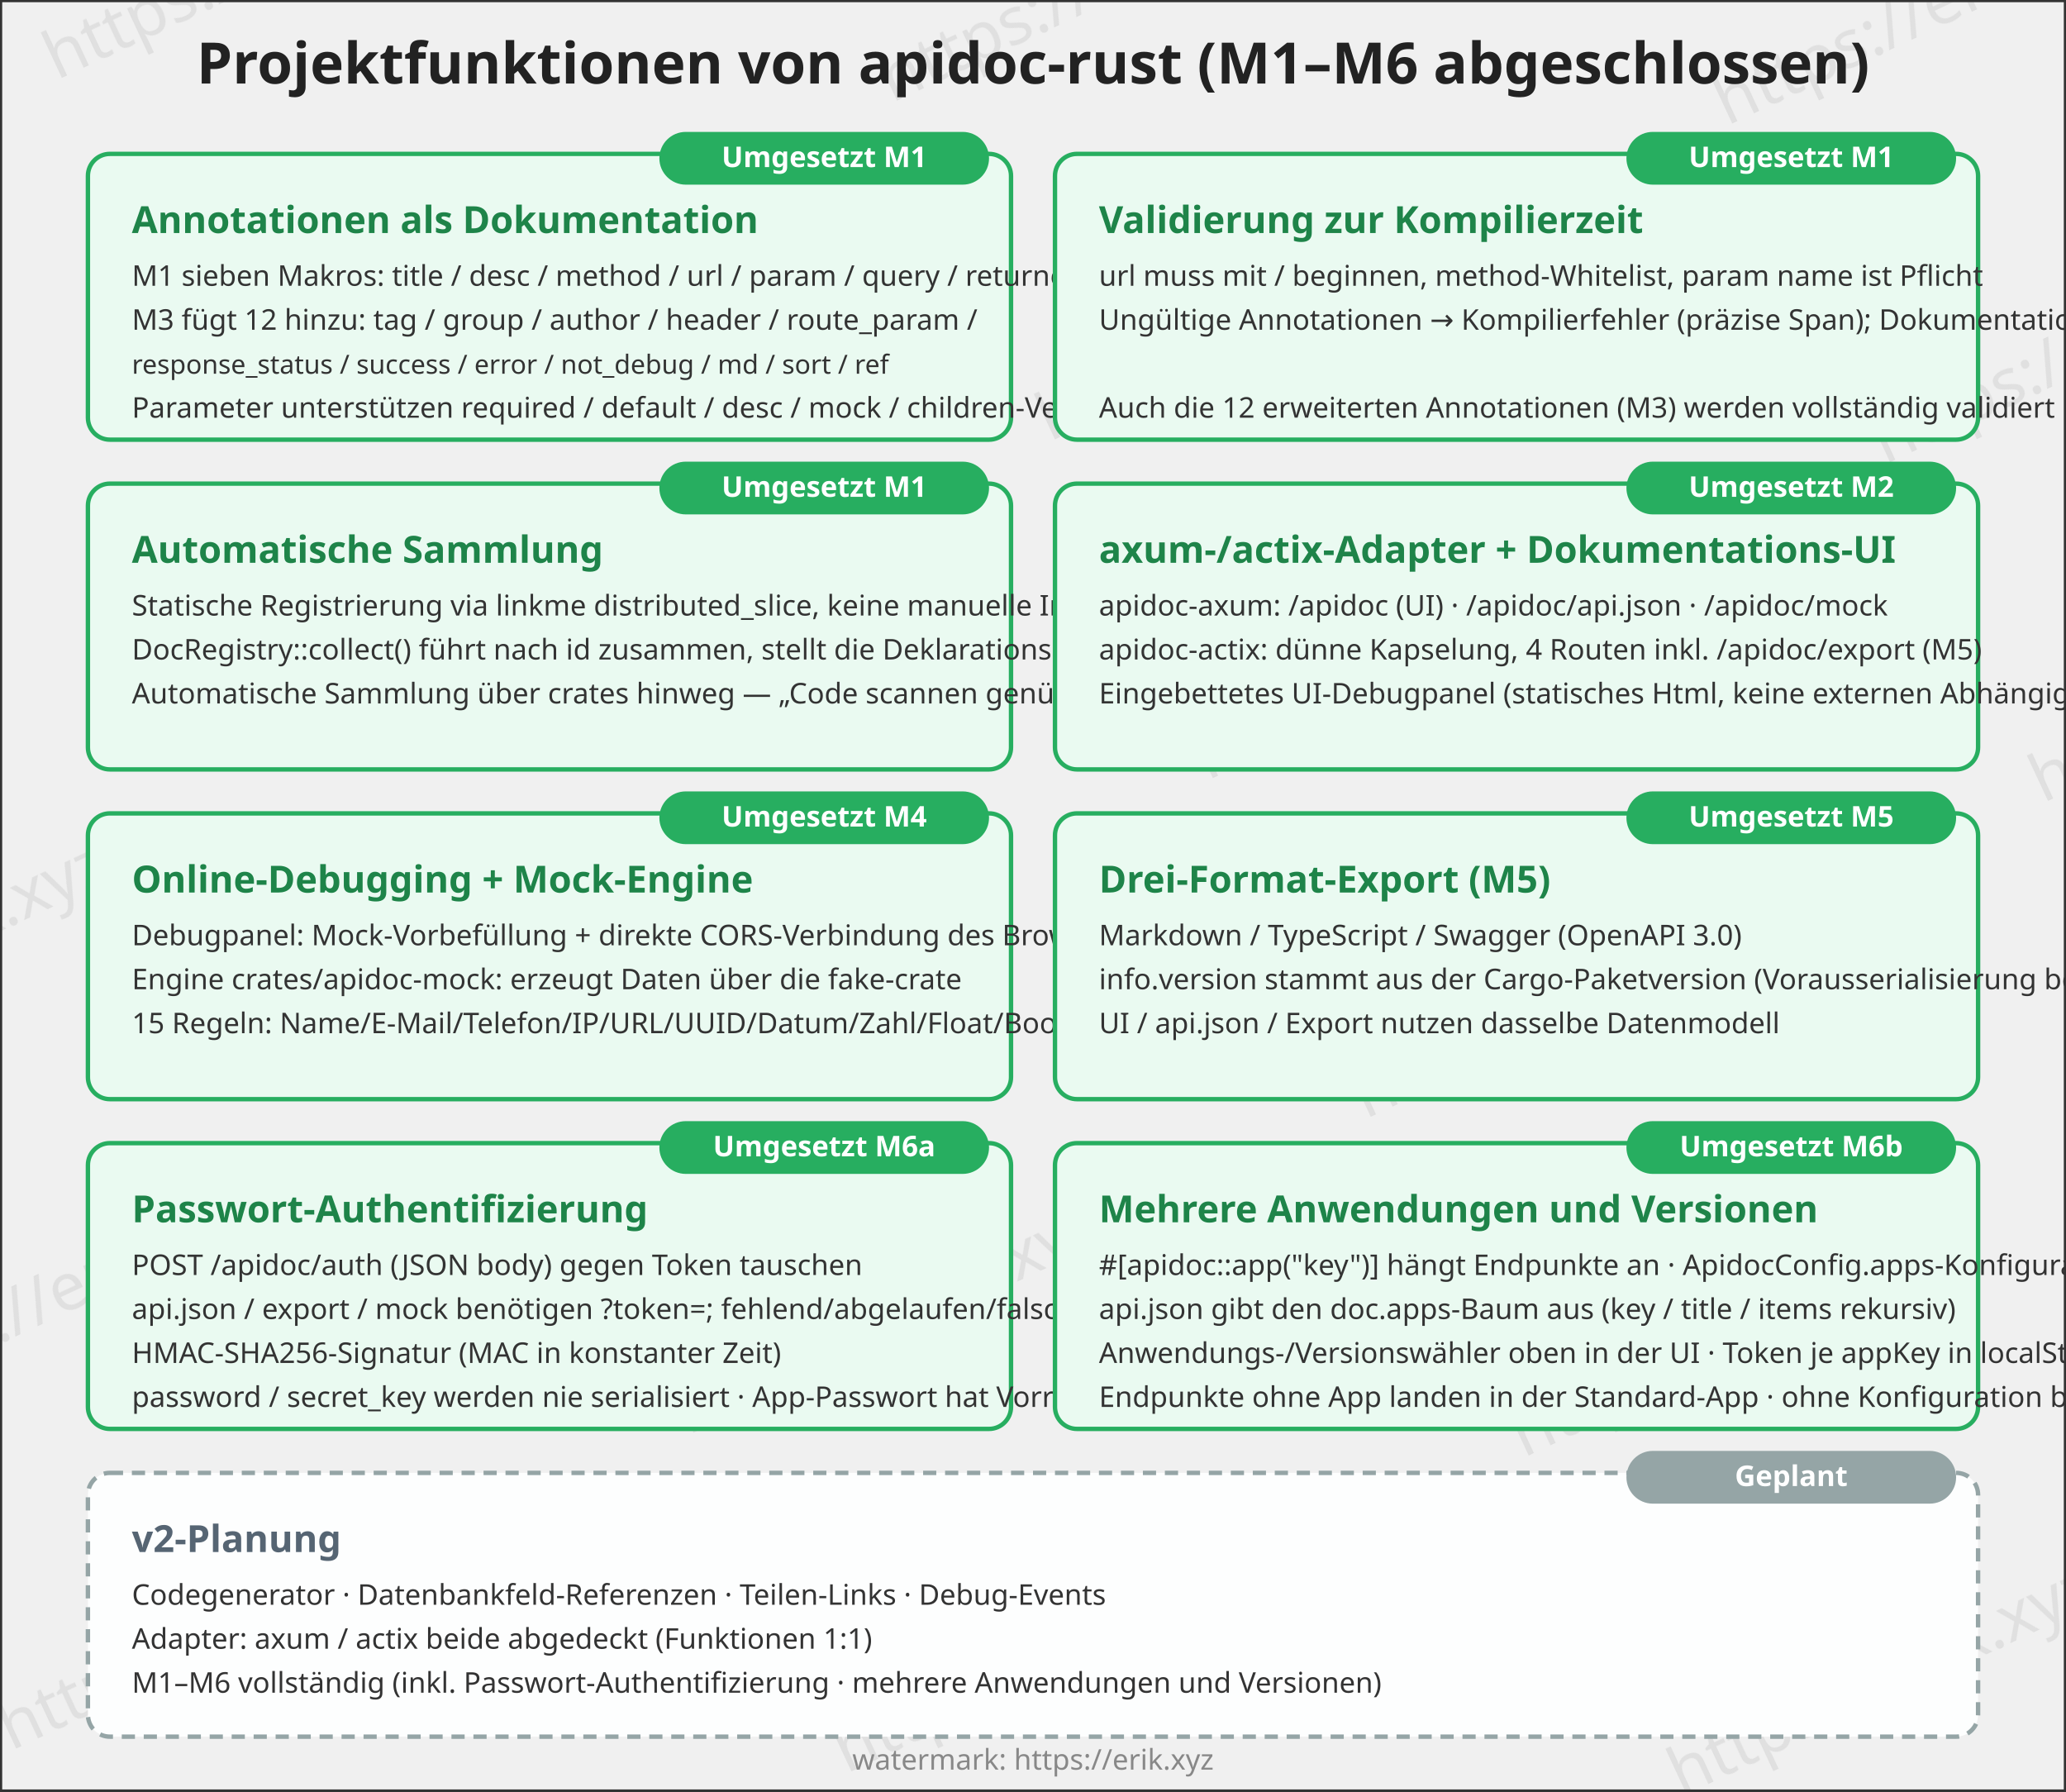
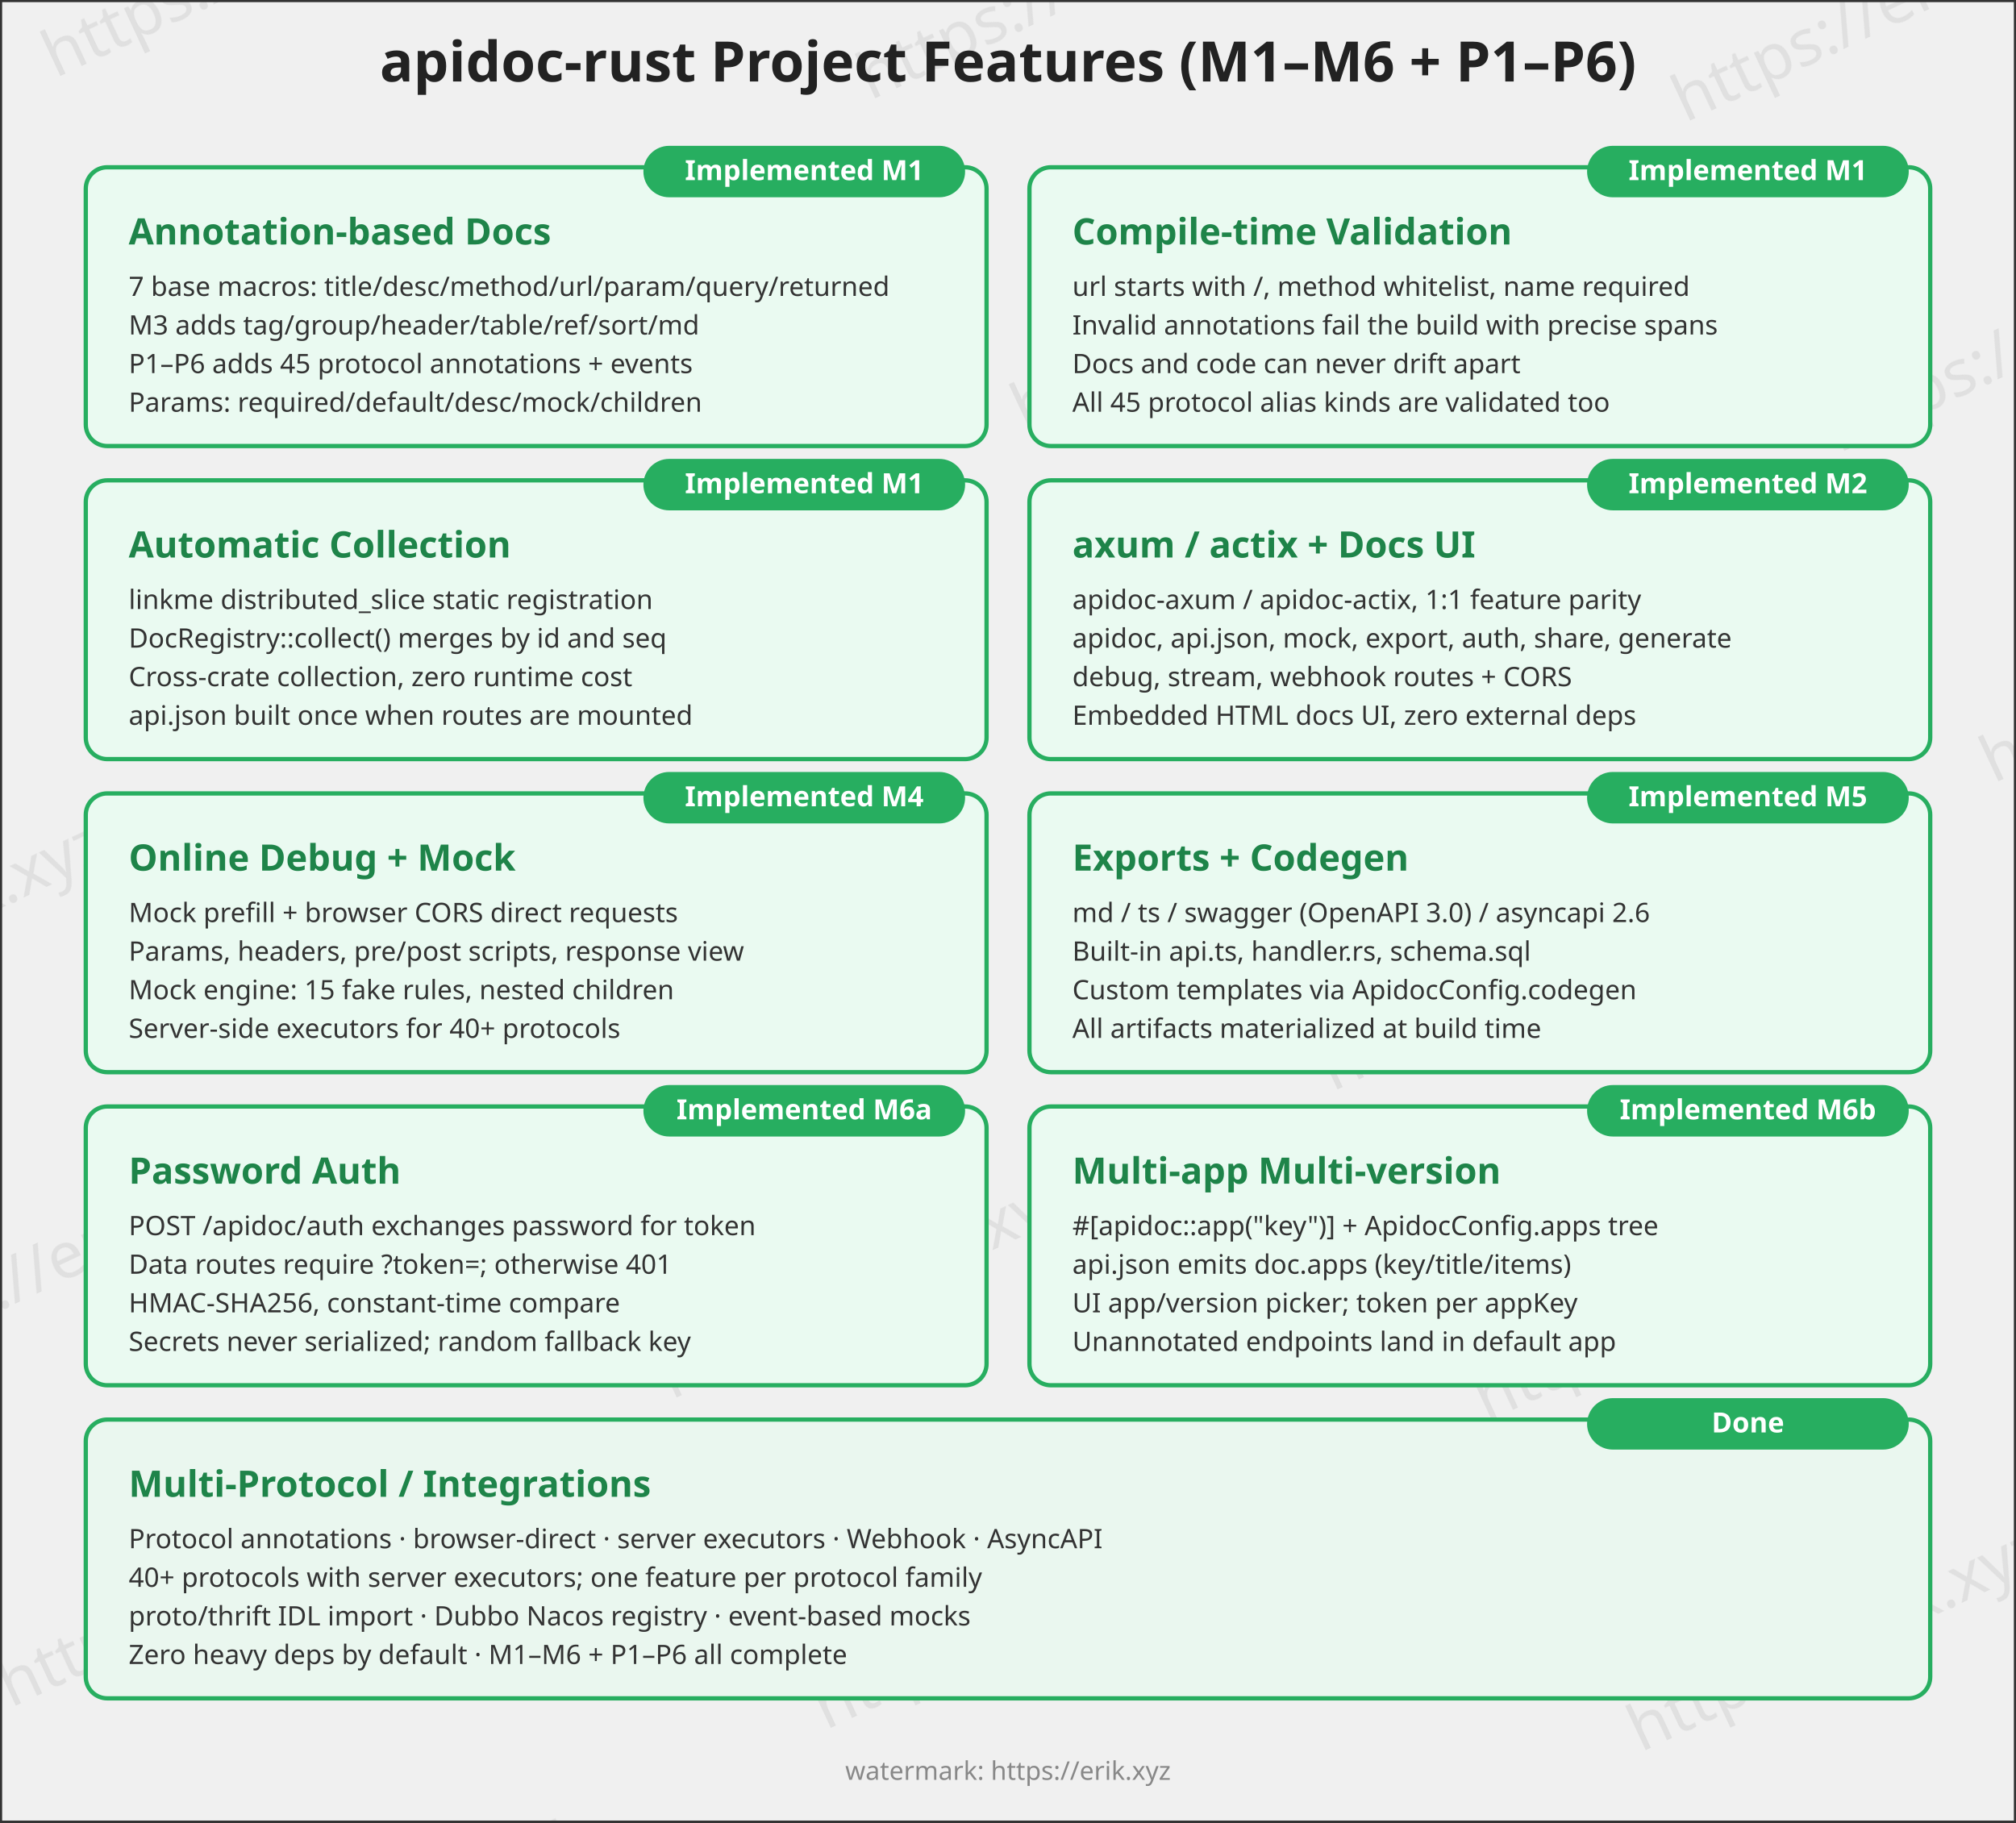
- <svg xmlns="http://www.w3.org/2000/svg" viewBox="0 0 940 815" font-family="sans-serif">
+ <svg xmlns="http://www.w3.org/2000/svg" viewBox="0 0 940 850" font-family="sans-serif">
  <defs>
    <pattern id="wm" width="340" height="170" patternUnits="userSpaceOnUse" patternTransform="rotate(-25)">
      <text x="8" y="44" font-size="30" fill="#888888" opacity="0.15">https://erik.xyz</text>
    </pattern>
  </defs>
-   <rect width="940" height="815" fill="url(#wm)" />
-   <rect x="0" y="0" width="940" height="815" fill="none" stroke="#333" stroke-width="2" />
-   <text x="470" y="38" text-anchor="middle" font-size="26" font-weight="bold" fill="#222">Projektfunktionen von apidoc-rust (M1–M6 abgeschlossen)</text>
-   <rect x="40" y="70" width="420" height="130" rx="10" fill="#eafaf1" stroke="#27ae60" stroke-width="2" />
-   <rect x="300" y="60" width="150" height="24" rx="12" fill="#27ae60" />
-   <text x="375" y="76" text-anchor="middle" font-size="13" fill="#fff" font-weight="bold">Umgesetzt M1</text>
-   <text x="60" y="106" font-size="17" font-weight="bold" fill="#1e8449">Annotationen als Dokumentation</text>
-   <text x="60" y="130" font-size="13" fill="#333">M1 sieben Makros: title / desc / method / url / param / query / returned</text>
-   <text x="60" y="150" font-size="13" fill="#333">M3 fügt 12 hinzu: tag / group / author / header / route_param /</text>
-   <text x="60" y="170" font-size="12" fill="#333">response_status / success / error / not_debug / md / sort / ref</text>
-   <text x="60" y="190" font-size="13" fill="#333">Parameter unterstützen required / default / desc / mock / children-Verschachtelung</text>
-   <rect x="480" y="70" width="420" height="130" rx="10" fill="#eafaf1" stroke="#27ae60" stroke-width="2" />
-   <rect x="740" y="60" width="150" height="24" rx="12" fill="#27ae60" />
-   <text x="815" y="76" text-anchor="middle" font-size="13" fill="#fff" font-weight="bold">Umgesetzt M1</text>
-   <text x="500" y="106" font-size="17" font-weight="bold" fill="#1e8449">Validierung zur Kompilierzeit</text>
-   <text x="500" y="130" font-size="13" fill="#333">url muss mit / beginnen, method-Whitelist, param name ist Pflicht</text>
-   <text x="500" y="150" font-size="13" fill="#333">Ungültige Annotationen → Kompilierfehler (präzise Span); Dokumentation und Code geraten nie aus dem Gleichschritt</text>
-   <text x="500" y="190" font-size="13" fill="#333">Auch die 12 erweiterten Annotationen (M3) werden vollständig validiert</text>
-   <rect x="40" y="220" width="420" height="130" rx="10" fill="#eafaf1" stroke="#27ae60" stroke-width="2" />
-   <rect x="300" y="210" width="150" height="24" rx="12" fill="#27ae60" />
-   <text x="375" y="226" text-anchor="middle" font-size="13" fill="#fff" font-weight="bold">Umgesetzt M1</text>
-   <text x="60" y="256" font-size="17" font-weight="bold" fill="#1e8449">Automatische Sammlung</text>
-   <text x="60" y="280" font-size="13" fill="#333">Statische Registrierung via linkme distributed_slice, keine manuelle Interface-Liste nötig</text>
-   <text x="60" y="300" font-size="13" fill="#333">DocRegistry::collect() führt nach id zusammen, stellt die Deklarationsreihenfolge nach seq wieder her</text>
-   <text x="60" y="320" font-size="13" fill="#333">Automatische Sammlung über crates hinweg — „Code scannen genügt für alle Endpunkte"</text>
-   <rect x="480" y="220" width="420" height="130" rx="10" fill="#eafaf1" stroke="#27ae60" stroke-width="2" />
-   <rect x="740" y="210" width="150" height="24" rx="12" fill="#27ae60" />
-   <text x="815" y="226" text-anchor="middle" font-size="13" fill="#fff" font-weight="bold">Umgesetzt M2</text>
-   <text x="500" y="256" font-size="17" font-weight="bold" fill="#1e8449">axum-/actix-Adapter + Dokumentations-UI</text>
-   <text x="500" y="280" font-size="13" fill="#333">apidoc-axum: /apidoc (UI) · /apidoc/api.json · /apidoc/mock</text>
-   <text x="500" y="300" font-size="13" fill="#333">apidoc-actix: dünne Kapselung, 4 Routen inkl. /apidoc/export (M5)</text>
-   <text x="500" y="320" font-size="13" fill="#333">Eingebettetes UI-Debugpanel (statisches Html, keine externen Abhängigkeiten)</text>
+   <rect width="940" height="850" fill="url(#wm)" />
+   <rect x="0" y="0" width="940" height="850" fill="none" stroke="#333" stroke-width="2" />
+   <text x="470" y="38" text-anchor="middle" font-size="26" font-weight="bold" fill="#222">apidoc-rust Project Features (M1–M6 + P1–P6)</text>
+   <rect x="40" y="78" width="420" height="130" rx="10" fill="#eafaf1" stroke="#27ae60" stroke-width="2" />
+   <rect x="300" y="68" width="150" height="24" rx="12" fill="#27ae60" />
+   <text x="375" y="84" text-anchor="middle" font-size="13" fill="#fff" font-weight="bold">Implemented M1</text>
+   <text x="60" y="114" font-size="17" font-weight="bold" fill="#1e8449">Annotation-based Docs</text>
+   <text x="60" y="138" font-size="12.5" fill="#333">7 base macros: title/desc/method/url/param/query/returned</text>
+   <text x="60" y="156" font-size="12.5" fill="#333">M3 adds tag/group/header/table/ref/sort/md</text>
+   <text x="60" y="174" font-size="12.5" fill="#333">P1–P6 adds 45 protocol annotations + events</text>
+   <text x="60" y="192" font-size="12.5" fill="#333">Params: required/default/desc/mock/children</text>
+   <rect x="480" y="78" width="420" height="130" rx="10" fill="#eafaf1" stroke="#27ae60" stroke-width="2" />
+   <rect x="740" y="68" width="150" height="24" rx="12" fill="#27ae60" />
+   <text x="815" y="84" text-anchor="middle" font-size="13" fill="#fff" font-weight="bold">Implemented M1</text>
+   <text x="500" y="114" font-size="17" font-weight="bold" fill="#1e8449">Compile-time Validation</text>
+   <text x="500" y="138" font-size="12.5" fill="#333">url starts with /, method whitelist, name required</text>
+   <text x="500" y="156" font-size="12.5" fill="#333">Invalid annotations fail the build with precise spans</text>
+   <text x="500" y="174" font-size="12.5" fill="#333">Docs and code can never drift apart</text>
+   <text x="500" y="192" font-size="12.5" fill="#333">All 45 protocol alias kinds are validated too</text>
+   <rect x="40" y="224" width="420" height="130" rx="10" fill="#eafaf1" stroke="#27ae60" stroke-width="2" />
+   <rect x="300" y="214" width="150" height="24" rx="12" fill="#27ae60" />
+   <text x="375" y="230" text-anchor="middle" font-size="13" fill="#fff" font-weight="bold">Implemented M1</text>
+   <text x="60" y="260" font-size="17" font-weight="bold" fill="#1e8449">Automatic Collection</text>
+   <text x="60" y="284" font-size="12.5" fill="#333">linkme distributed_slice static registration</text>
+   <text x="60" y="302" font-size="12.5" fill="#333">DocRegistry::collect() merges by id and seq</text>
+   <text x="60" y="320" font-size="12.5" fill="#333">Cross-crate collection, zero runtime cost</text>
+   <text x="60" y="338" font-size="12.5" fill="#333">api.json built once when routes are mounted</text>
+   <rect x="480" y="224" width="420" height="130" rx="10" fill="#eafaf1" stroke="#27ae60" stroke-width="2" />
+   <rect x="740" y="214" width="150" height="24" rx="12" fill="#27ae60" />
+   <text x="815" y="230" text-anchor="middle" font-size="13" fill="#fff" font-weight="bold">Implemented M2</text>
+   <text x="500" y="260" font-size="17" font-weight="bold" fill="#1e8449">axum / actix + Docs UI</text>
+   <text x="500" y="284" font-size="12.5" fill="#333">apidoc-axum / apidoc-actix, 1:1 feature parity</text>
+   <text x="500" y="302" font-size="12.5" fill="#333">apidoc, api.json, mock, export, auth, share, generate</text>
+   <text x="500" y="320" font-size="12.5" fill="#333">debug, stream, webhook routes + CORS</text>
+   <text x="500" y="338" font-size="12.5" fill="#333">Embedded HTML docs UI, zero external deps</text>
  <rect x="40" y="370" width="420" height="130" rx="10" fill="#eafaf1" stroke="#27ae60" stroke-width="2" />
  <rect x="300" y="360" width="150" height="24" rx="12" fill="#27ae60" />
-   <text x="375" y="376" text-anchor="middle" font-size="13" fill="#fff" font-weight="bold">Umgesetzt M4</text>
-   <text x="60" y="406" font-size="17" font-weight="bold" fill="#1e8449">Online-Debugging + Mock-Engine</text>
-   <text x="60" y="430" font-size="13" fill="#333">Debugpanel: Mock-Vorbefüllung + direkte CORS-Verbindung des Browsers zum Zielendpunkt</text>
-   <text x="60" y="450" font-size="13" fill="#333">Engine crates/apidoc-mock: erzeugt Daten über die fake-crate</text>
-   <text x="60" y="470" font-size="13" fill="#333">15 Regeln: Name/E-Mail/Telefon/IP/URL/UUID/Datum/Zahl/Float/Bool/Text…</text>
+   <text x="375" y="376" text-anchor="middle" font-size="13" fill="#fff" font-weight="bold">Implemented M4</text>
+   <text x="60" y="406" font-size="17" font-weight="bold" fill="#1e8449">Online Debug + Mock</text>
+   <text x="60" y="430" font-size="12.5" fill="#333">Mock prefill + browser CORS direct requests</text>
+   <text x="60" y="448" font-size="12.5" fill="#333">Params, headers, pre/post scripts, response view</text>
+   <text x="60" y="466" font-size="12.5" fill="#333">Mock engine: 15 fake rules, nested children</text>
+   <text x="60" y="484" font-size="12.5" fill="#333">Server-side executors for 40+ protocols</text>
  <rect x="480" y="370" width="420" height="130" rx="10" fill="#eafaf1" stroke="#27ae60" stroke-width="2" />
  <rect x="740" y="360" width="150" height="24" rx="12" fill="#27ae60" />
-   <text x="815" y="376" text-anchor="middle" font-size="13" fill="#fff" font-weight="bold">Umgesetzt M5</text>
-   <text x="500" y="406" font-size="17" font-weight="bold" fill="#1e8449">Drei-Format-Export (M5)</text>
-   <text x="500" y="430" font-size="13" fill="#333">Markdown / TypeScript / Swagger (OpenAPI 3.0)</text>
-   <text x="500" y="450" font-size="13" fill="#333">info.version stammt aus der Cargo-Paketversion (Vorausserialisierung beim Build)</text>
-   <text x="500" y="470" font-size="13" fill="#333">UI / api.json / Export nutzen dasselbe Datenmodell</text>
-   <rect x="40" y="520" width="420" height="130" rx="10" fill="#eafaf1" stroke="#27ae60" stroke-width="2" />
-   <rect x="300" y="510" width="150" height="24" rx="12" fill="#27ae60" />
-   <text x="375" y="526" text-anchor="middle" font-size="13" fill="#fff" font-weight="bold">Umgesetzt M6a</text>
-   <text x="60" y="556" font-size="17" font-weight="bold" fill="#1e8449">Passwort-Authentifizierung</text>
-   <text x="60" y="580" font-size="13" fill="#333">POST /apidoc/auth (JSON body) gegen Token tauschen</text>
-   <text x="60" y="600" font-size="13" fill="#333">api.json / export / mock benötigen ?token=; fehlend/abgelaufen/falsch → 401</text>
-   <text x="60" y="620" font-size="13" fill="#333">HMAC-SHA256-Signatur (MAC in konstanter Zeit)</text>
-   <text x="60" y="640" font-size="13" fill="#333">password / secret_key werden nie serialisiert · App-Passwort hat Vorrang vor globalem</text>
-   <rect x="480" y="520" width="420" height="130" rx="10" fill="#eafaf1" stroke="#27ae60" stroke-width="2" />
-   <rect x="740" y="510" width="150" height="24" rx="12" fill="#27ae60" />
-   <text x="815" y="526" text-anchor="middle" font-size="13" fill="#fff" font-weight="bold">Umgesetzt M6b</text>
-   <text x="500" y="556" font-size="17" font-weight="bold" fill="#1e8449">Mehrere Anwendungen und Versionen</text>
-   <text x="500" y="580" font-size="13" fill="#333">#[apidoc::app("key")] hängt Endpunkte an · ApidocConfig.apps-Konfigurationsbaum</text>
-   <text x="500" y="600" font-size="13" fill="#333">api.json gibt den doc.apps-Baum aus (key / title / items rekursiv)</text>
-   <text x="500" y="620" font-size="13" fill="#333">Anwendungs-/Versionswähler oben in der UI · Token je appKey in localStorage</text>
-   <text x="500" y="640" font-size="13" fill="#333">Endpunkte ohne App landen in der Standard-App · ohne Konfiguration byte-identisch zu M5</text>
-   <rect x="40" y="670" width="860" height="120" rx="10" fill="#fdfefe" stroke="#95a5a6" stroke-width="2" stroke-dasharray="6 4" />
-   <rect x="740" y="660" width="150" height="24" rx="12" fill="#95a5a6" />
-   <text x="815" y="676" text-anchor="middle" font-size="13" fill="#fff" font-weight="bold">Geplant</text>
-   <text x="60" y="706" font-size="17" font-weight="bold" fill="#566573">v2-Planung</text>
-   <text x="60" y="730" font-size="13" fill="#333">Codegenerator · Datenbankfeld-Referenzen · Teilen-Links · Debug-Events</text>
-   <text x="60" y="750" font-size="13" fill="#333">Adapter: axum / actix beide abgedeckt (Funktionen 1:1)</text>
-   <text x="60" y="770" font-size="13" fill="#333">M1–M6 vollständig (inkl. Passwort-Authentifizierung · mehrere Anwendungen und Versionen)</text>
-   <text x="470" y="805" text-anchor="middle" font-size="13" fill="#888">watermark: https://erik.xyz</text>
+   <text x="815" y="376" text-anchor="middle" font-size="13" fill="#fff" font-weight="bold">Implemented M5</text>
+   <text x="500" y="406" font-size="17" font-weight="bold" fill="#1e8449">Exports + Codegen</text>
+   <text x="500" y="430" font-size="12.5" fill="#333">md / ts / swagger (OpenAPI 3.0) / asyncapi 2.6</text>
+   <text x="500" y="448" font-size="12.5" fill="#333">Built-in api.ts, handler.rs, schema.sql</text>
+   <text x="500" y="466" font-size="12.5" fill="#333">Custom templates via ApidocConfig.codegen</text>
+   <text x="500" y="484" font-size="12.5" fill="#333">All artifacts materialized at build time</text>
+   <rect x="40" y="516" width="420" height="130" rx="10" fill="#eafaf1" stroke="#27ae60" stroke-width="2" />
+   <rect x="300" y="506" width="150" height="24" rx="12" fill="#27ae60" />
+   <text x="375" y="522" text-anchor="middle" font-size="13" fill="#fff" font-weight="bold">Implemented M6a</text>
+   <text x="60" y="552" font-size="17" font-weight="bold" fill="#1e8449">Password Auth</text>
+   <text x="60" y="576" font-size="12.5" fill="#333">POST /apidoc/auth exchanges password for token</text>
+   <text x="60" y="594" font-size="12.5" fill="#333">Data routes require ?token=; otherwise 401</text>
+   <text x="60" y="612" font-size="12.5" fill="#333">HMAC-SHA256, constant-time compare</text>
+   <text x="60" y="630" font-size="12.5" fill="#333">Secrets never serialized; random fallback key</text>
+   <rect x="480" y="516" width="420" height="130" rx="10" fill="#eafaf1" stroke="#27ae60" stroke-width="2" />
+   <rect x="740" y="506" width="150" height="24" rx="12" fill="#27ae60" />
+   <text x="815" y="522" text-anchor="middle" font-size="13" fill="#fff" font-weight="bold">Implemented M6b</text>
+   <text x="500" y="552" font-size="17" font-weight="bold" fill="#1e8449">Multi-app Multi-version</text>
+   <text x="500" y="576" font-size="12.5" fill="#333">#[apidoc::app("key")] + ApidocConfig.apps tree</text>
+   <text x="500" y="594" font-size="12.5" fill="#333">api.json emits doc.apps (key/title/items)</text>
+   <text x="500" y="612" font-size="12.5" fill="#333">UI app/version picker; token per appKey</text>
+   <text x="500" y="630" font-size="12.5" fill="#333">Unannotated endpoints land in default app</text>
+   <rect x="40" y="662" width="860" height="130" rx="10" fill="#eaf7ef" stroke="#27ae60" stroke-width="2" />
+   <rect x="740" y="652" width="150" height="24" rx="12" fill="#27ae60" />
+   <text x="815" y="668" text-anchor="middle" font-size="13" fill="#fff" font-weight="bold">Done</text>
+   <text x="60" y="698" font-size="17" font-weight="bold" fill="#1e8449">Multi-Protocol / Integrations</text>
+   <text x="60" y="722" font-size="12.5" fill="#333">Protocol annotations · browser-direct · server executors · Webhook · AsyncAPI</text>
+   <text x="60" y="740" font-size="12.5" fill="#333">40+ protocols with server executors; one feature per protocol family</text>
+   <text x="60" y="758" font-size="12.5" fill="#333">proto/thrift IDL import · Dubbo Nacos registry · event-based mocks</text>
+   <text x="60" y="776" font-size="12.5" fill="#333">Zero heavy deps by default · M1–M6 + P1–P6 all complete</text>
+   <text x="470" y="830" text-anchor="middle" font-size="12" fill="#888">watermark: https://erik.xyz</text>
</svg>
